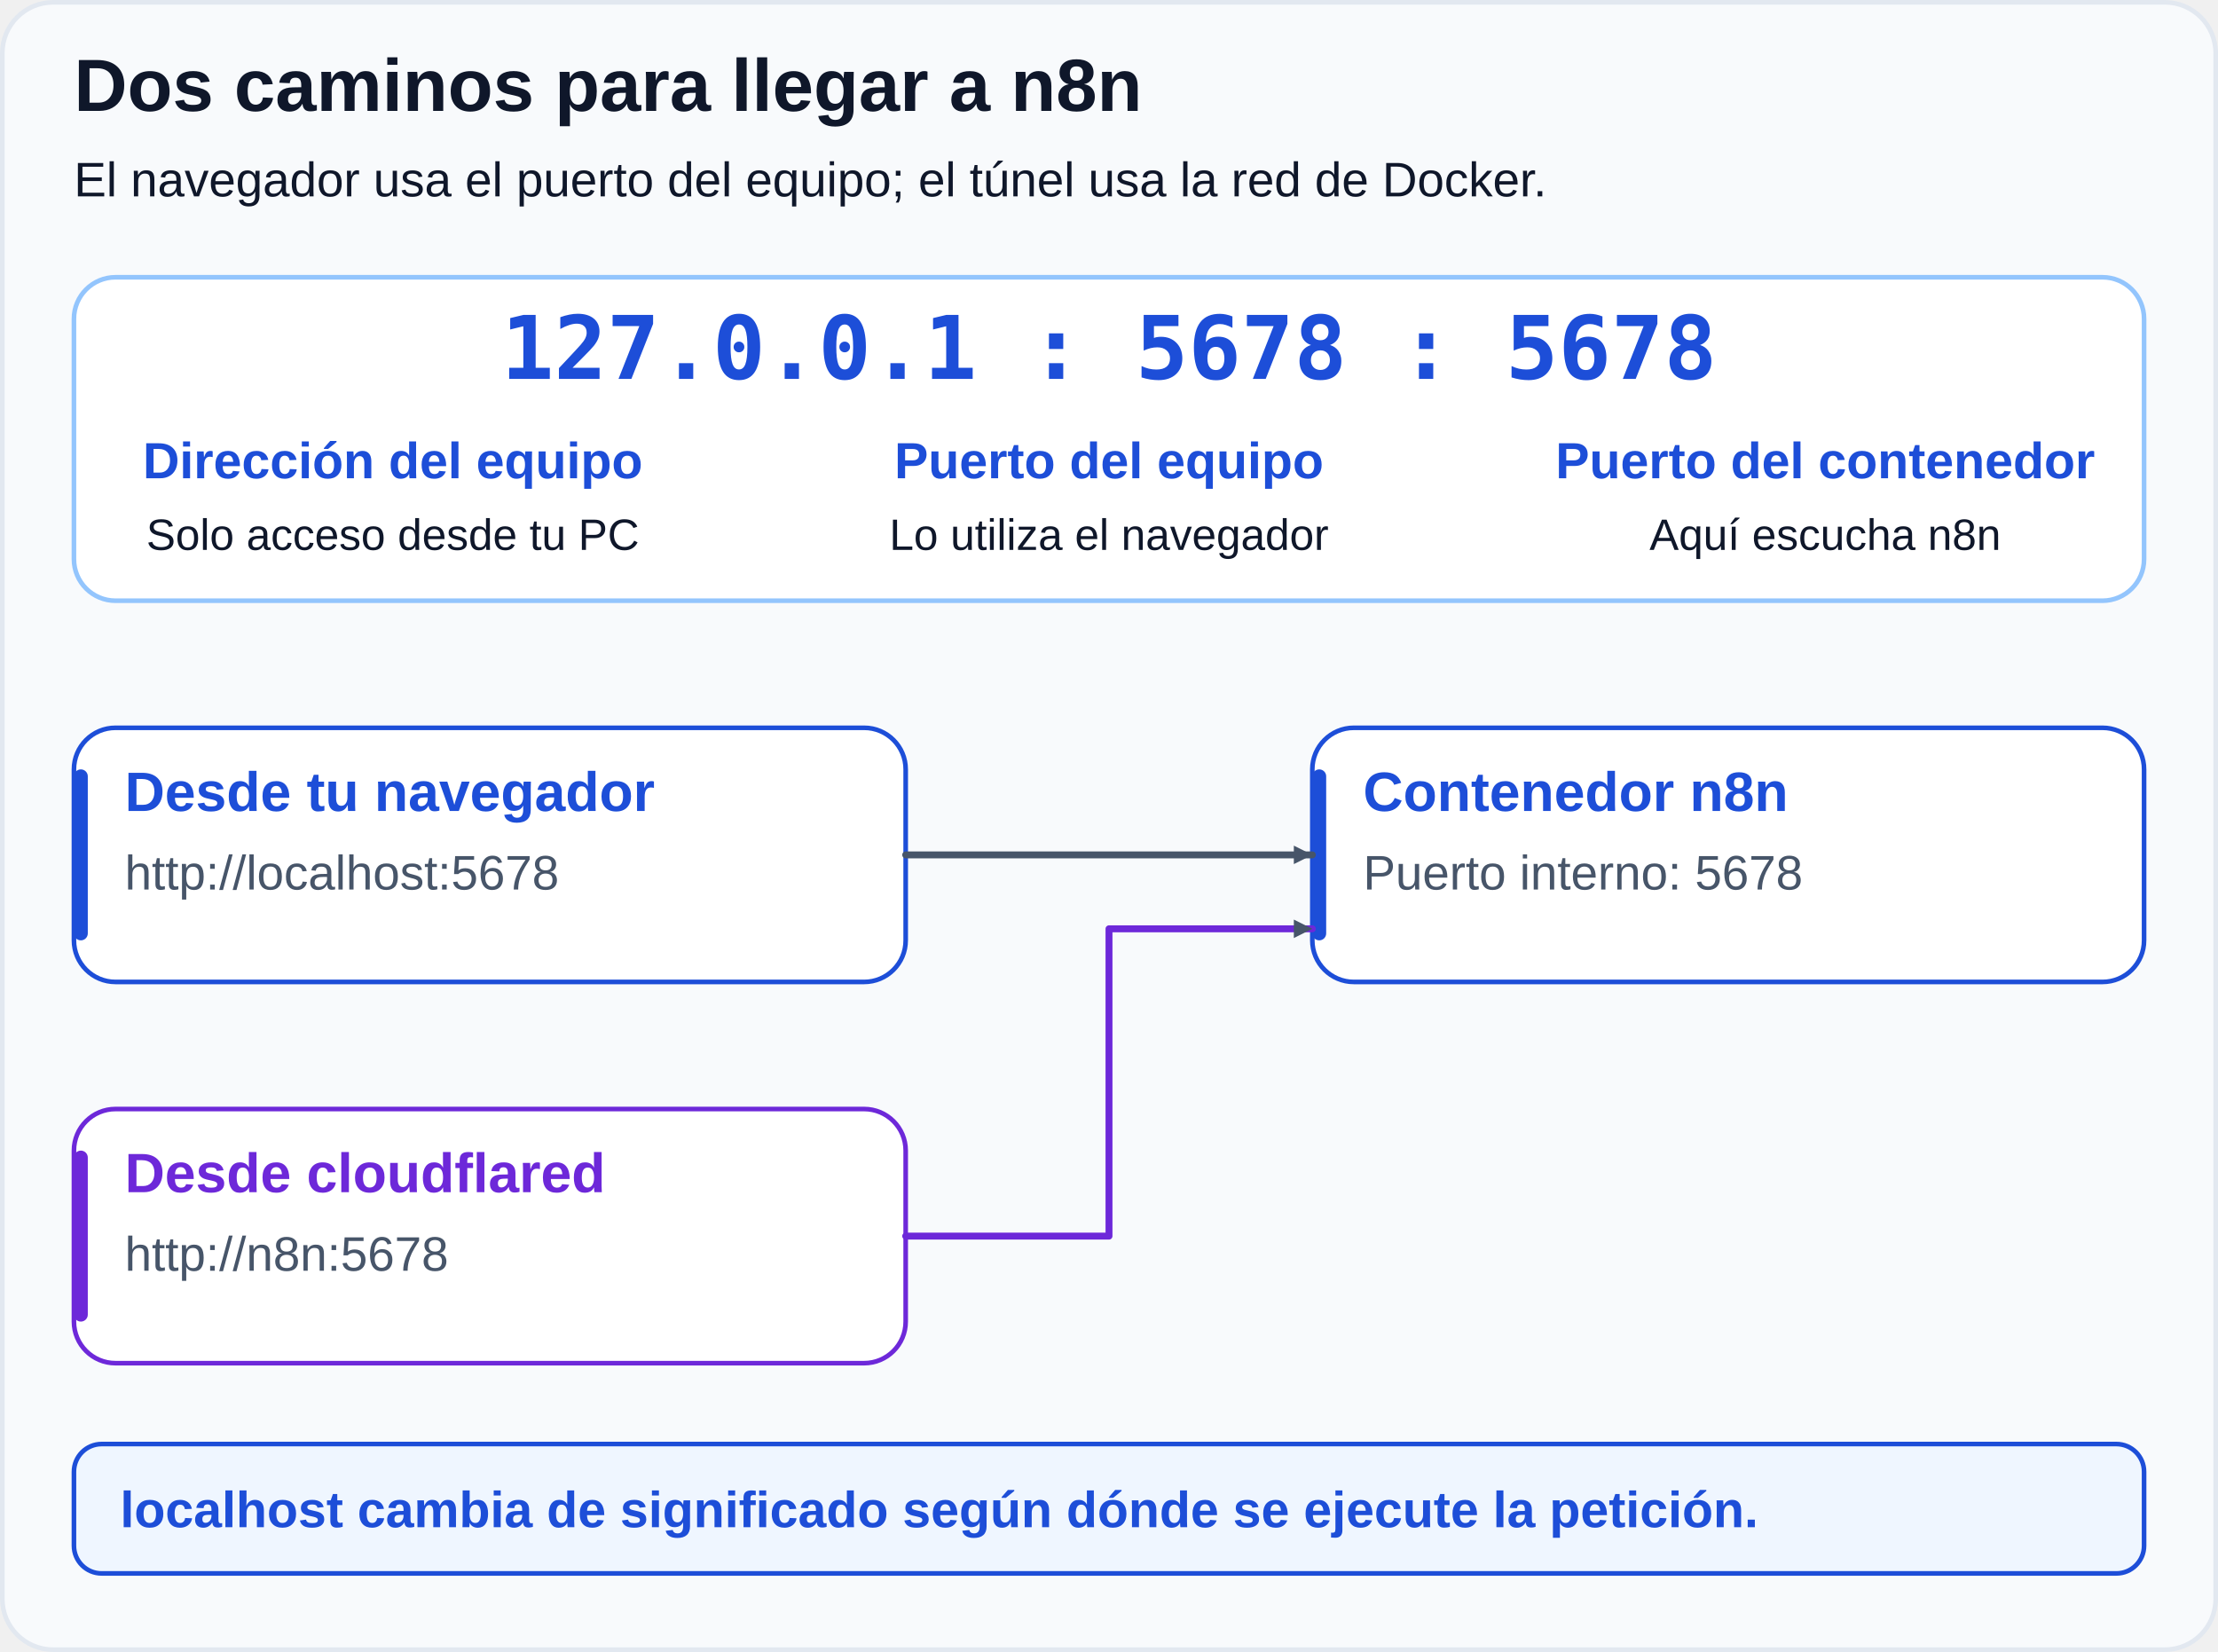
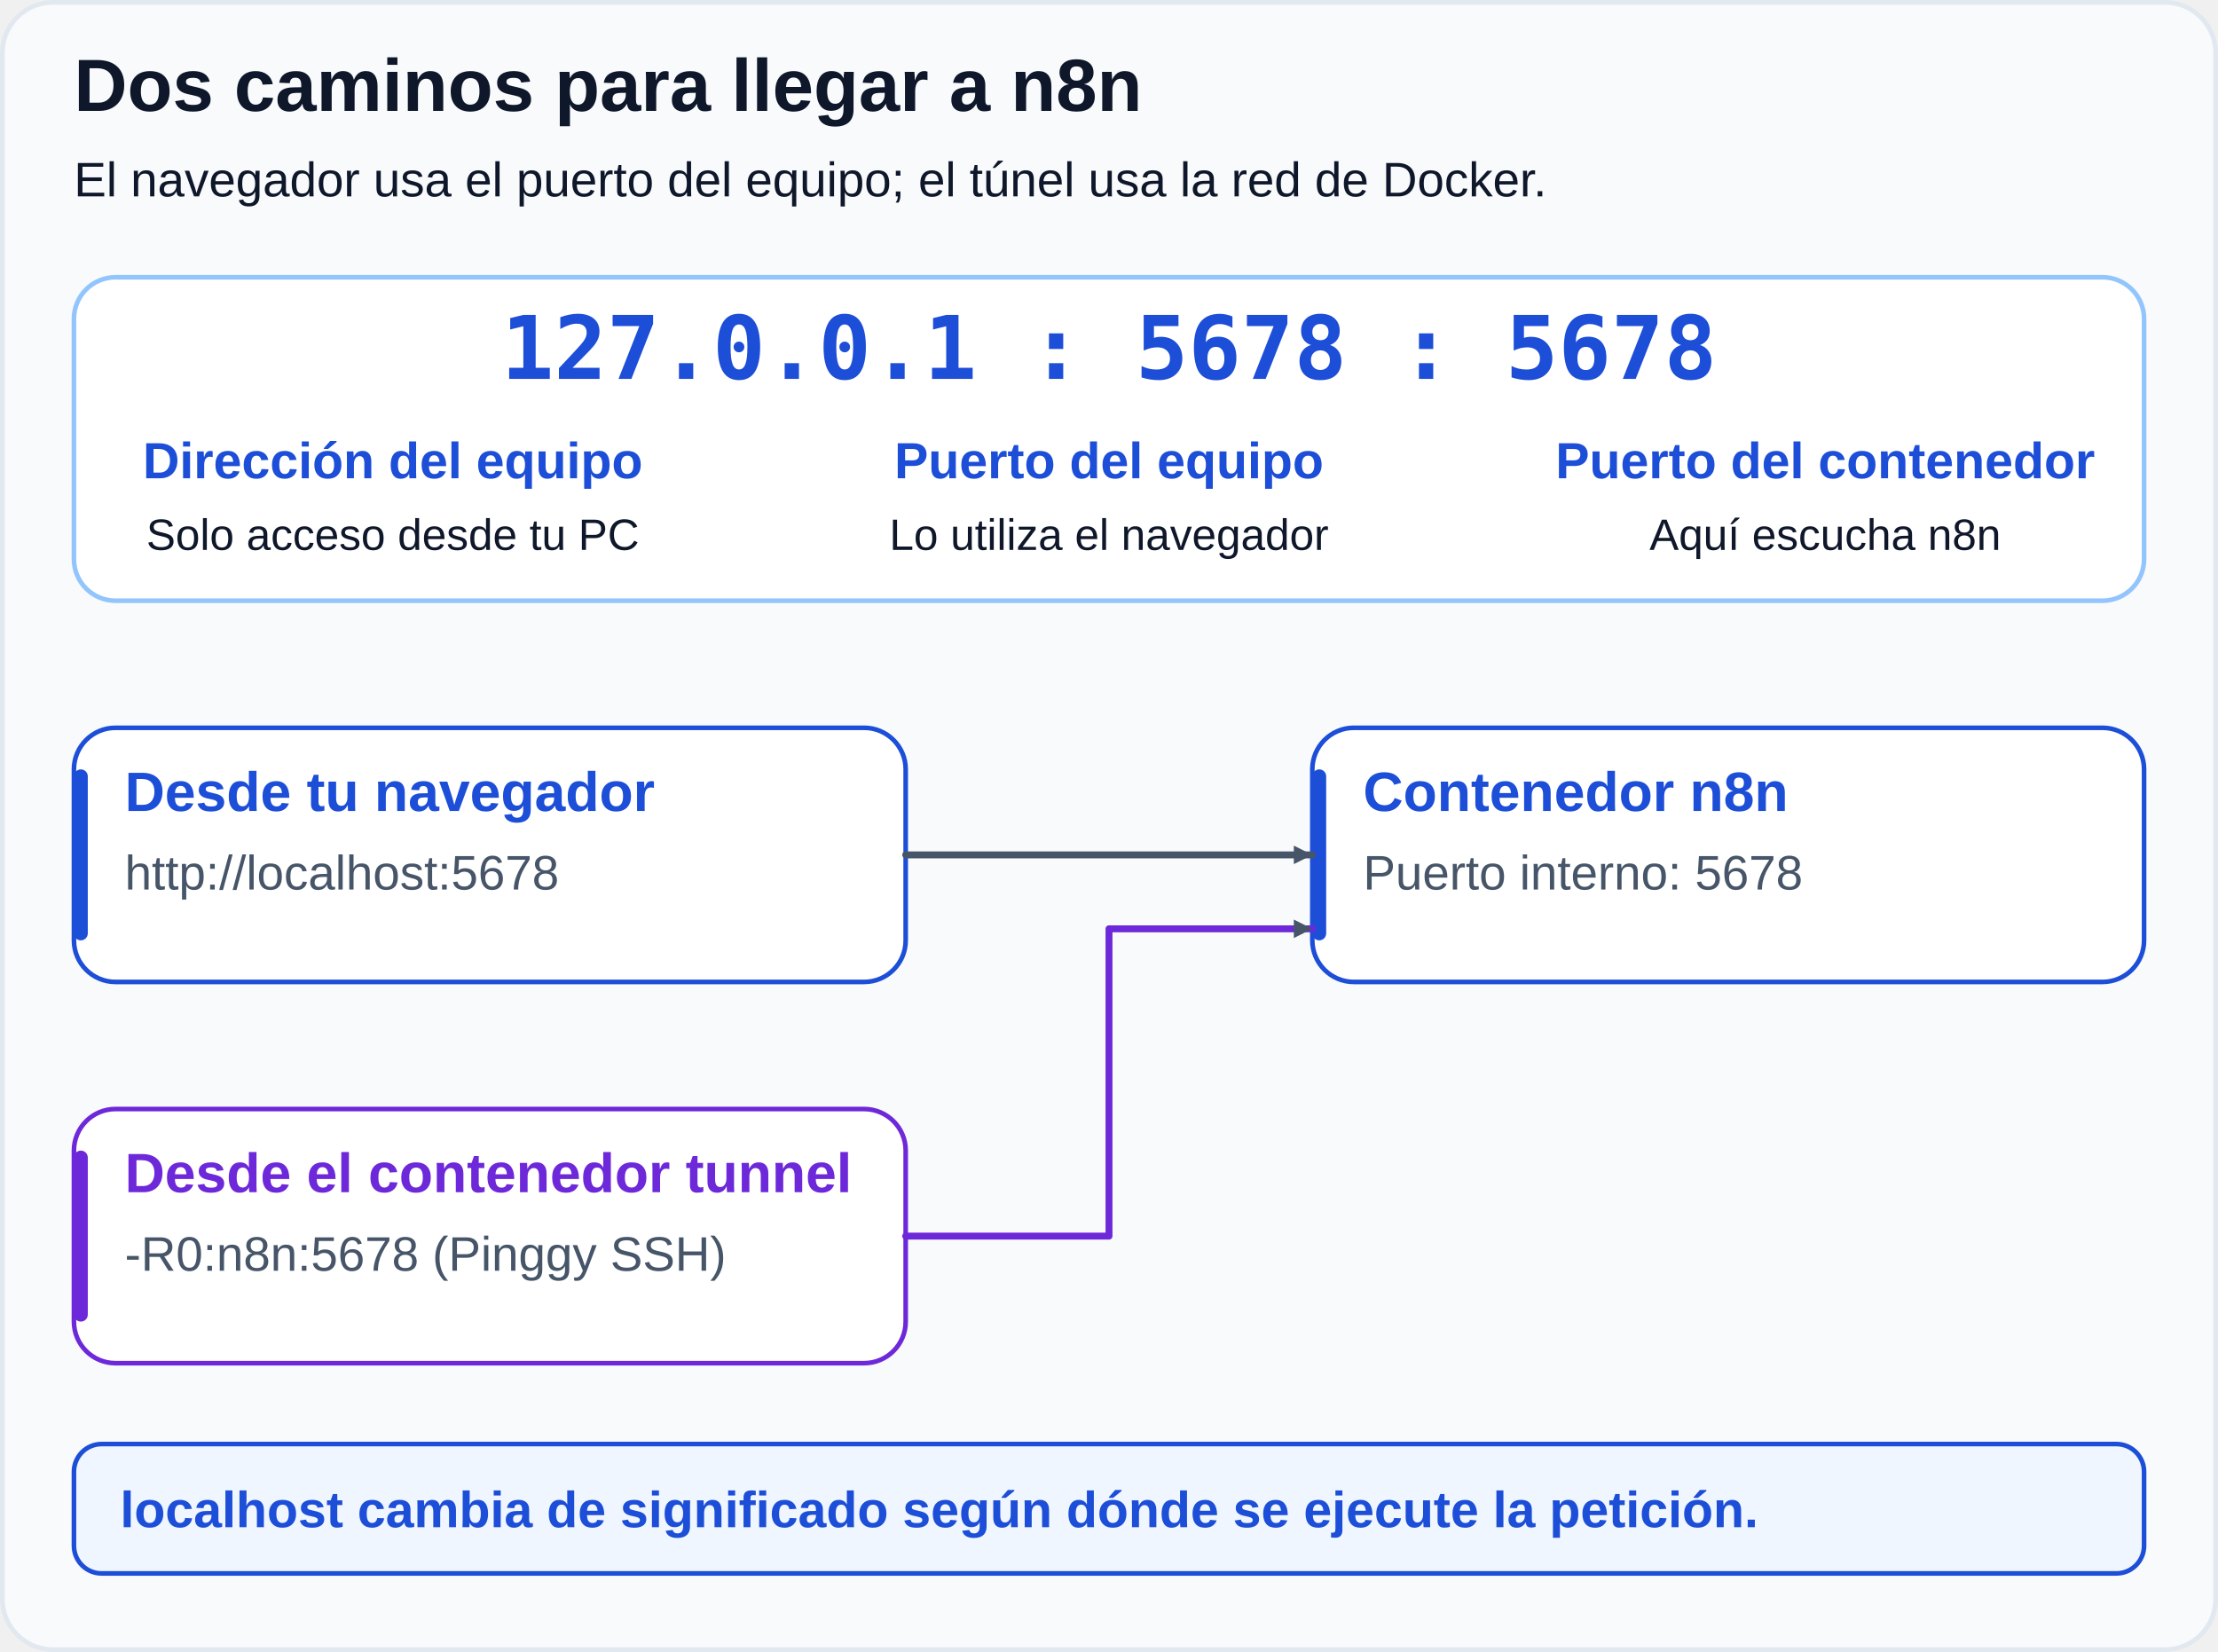
<svg xmlns="http://www.w3.org/2000/svg" viewBox="0 0 960 715" width="960" height="715" role="img" aria-labelledby="title desc">
  <defs>
    <marker id="arrow" markerWidth="10" markerHeight="10" refX="8" refY="4" orient="auto" markerUnits="userSpaceOnUse">
      <path d="M0,0 L8,4 L0,8 Z" fill="#475569" />
    </marker>
  </defs>
  <rect x="1" y="1" width="958" height="713" rx="22" fill="#f8fafc" stroke="#e2e8f0" stroke-width="2" />
  <text x="32" y="48" font-family="Segoe UI, Arial, sans-serif" font-size="32" fill="#0f172a" font-weight="700" text-anchor="start">Dos caminos para llegar a n8n</text>
  <text x="32" y="85" font-family="Segoe UI, Arial, sans-serif" font-size="21" fill="#0f172a" font-weight="400" text-anchor="start">El navegador usa el puerto del equipo; el túnel usa la red de Docker.</text>
  <rect x="32" y="120" width="896" height="140" rx="18" fill="#fff" stroke="#93c5fd" stroke-width="2" />
  <text x="480" y="164" font-family="Consolas, monospace" font-size="38" fill="#1d4ed8" font-weight="700" text-anchor="middle">127.0.0.1 : 5678 : 5678</text>
  <text x="170" y="207" font-family="Segoe UI, Arial, sans-serif" font-size="22" fill="#1d4ed8" font-weight="700" text-anchor="middle">Dirección del equipo</text>
  <text x="170" y="238" font-family="Segoe UI, Arial, sans-serif" font-size="19" fill="#0f172a" font-weight="400" text-anchor="middle">Solo acceso desde tu PC</text>
  <text x="480" y="207" font-family="Segoe UI, Arial, sans-serif" font-size="22" fill="#1d4ed8" font-weight="700" text-anchor="middle">Puerto del equipo</text>
  <text x="480" y="238" font-family="Segoe UI, Arial, sans-serif" font-size="19" fill="#0f172a" font-weight="400" text-anchor="middle">Lo utiliza el navegador</text>
  <text x="790" y="207" font-family="Segoe UI, Arial, sans-serif" font-size="22" fill="#1d4ed8" font-weight="700" text-anchor="middle">Puerto del contenedor</text>
  <text x="790" y="238" font-family="Segoe UI, Arial, sans-serif" font-size="19" fill="#0f172a" font-weight="400" text-anchor="middle">Aquí escucha n8n</text>
  <rect x="32" y="315" width="360" height="110" rx="18" fill="#fff" stroke="#1d4ed8" stroke-width="2" />
  <rect x="32" y="333" width="6" height="74" rx="3" fill="#1d4ed8" />
  <text x="54" y="351" font-family="Segoe UI, Arial, sans-serif" font-size="24" fill="#1d4ed8" font-weight="700" text-anchor="start">Desde tu navegador</text>
  <text x="54" y="385" font-family="Segoe UI, Arial, sans-serif" font-size="21" fill="#475569" font-weight="400" text-anchor="start">http://localhost:5678</text>
  <rect x="568" y="315" width="360" height="110" rx="18" fill="#fff" stroke="#1d4ed8" stroke-width="2" />
  <rect x="568" y="333" width="6" height="74" rx="3" fill="#1d4ed8" />
  <text x="590" y="351" font-family="Segoe UI, Arial, sans-serif" font-size="24" fill="#1d4ed8" font-weight="700" text-anchor="start">Contenedor n8n</text>
  <text x="590" y="385" font-family="Segoe UI, Arial, sans-serif" font-size="21" fill="#475569" font-weight="400" text-anchor="start">Puerto interno: 5678</text>
  <path d="M392 370 H568" fill="none" stroke="#475569" stroke-width="3" stroke-linejoin="round" stroke-linecap="round" marker-end="url(#arrow)" />
  <rect x="32" y="480" width="360" height="110" rx="18" fill="#fff" stroke="#6d28d9" stroke-width="2" />
  <rect x="32" y="498" width="6" height="74" rx="3" fill="#6d28d9" />
-   <text x="54" y="516" font-family="Segoe UI, Arial, sans-serif" font-size="24" fill="#6d28d9" font-weight="700" text-anchor="start">Desde cloudflared</text>
-   <text x="54" y="550" font-family="Segoe UI, Arial, sans-serif" font-size="21" fill="#475569" font-weight="400" text-anchor="start">http://n8n:5678</text>
+   <text x="54" y="516" font-family="Segoe UI, Arial, sans-serif" font-size="24" fill="#6d28d9" font-weight="700" text-anchor="start">Desde el contenedor tunnel</text>
+   <text x="54" y="550" font-family="Segoe UI, Arial, sans-serif" font-size="21" fill="#475569" font-weight="400" text-anchor="start">-R0:n8n:5678 (Pinggy SSH)</text>
  <path d="M392 535 H480 V402 H568" fill="none" stroke="#6d28d9" stroke-width="3" stroke-linejoin="round" stroke-linecap="round" marker-end="url(#arrow)" />
  <rect x="32" y="625" width="896" height="56" rx="12" fill="#eff6ff" stroke="#1d4ed8" stroke-width="2" />
  <text x="52" y="661" font-family="Segoe UI, Arial, sans-serif" font-size="22" fill="#1d4ed8" font-weight="700" text-anchor="start">localhost cambia de significado según dónde se ejecute la petición.</text>
</svg>
